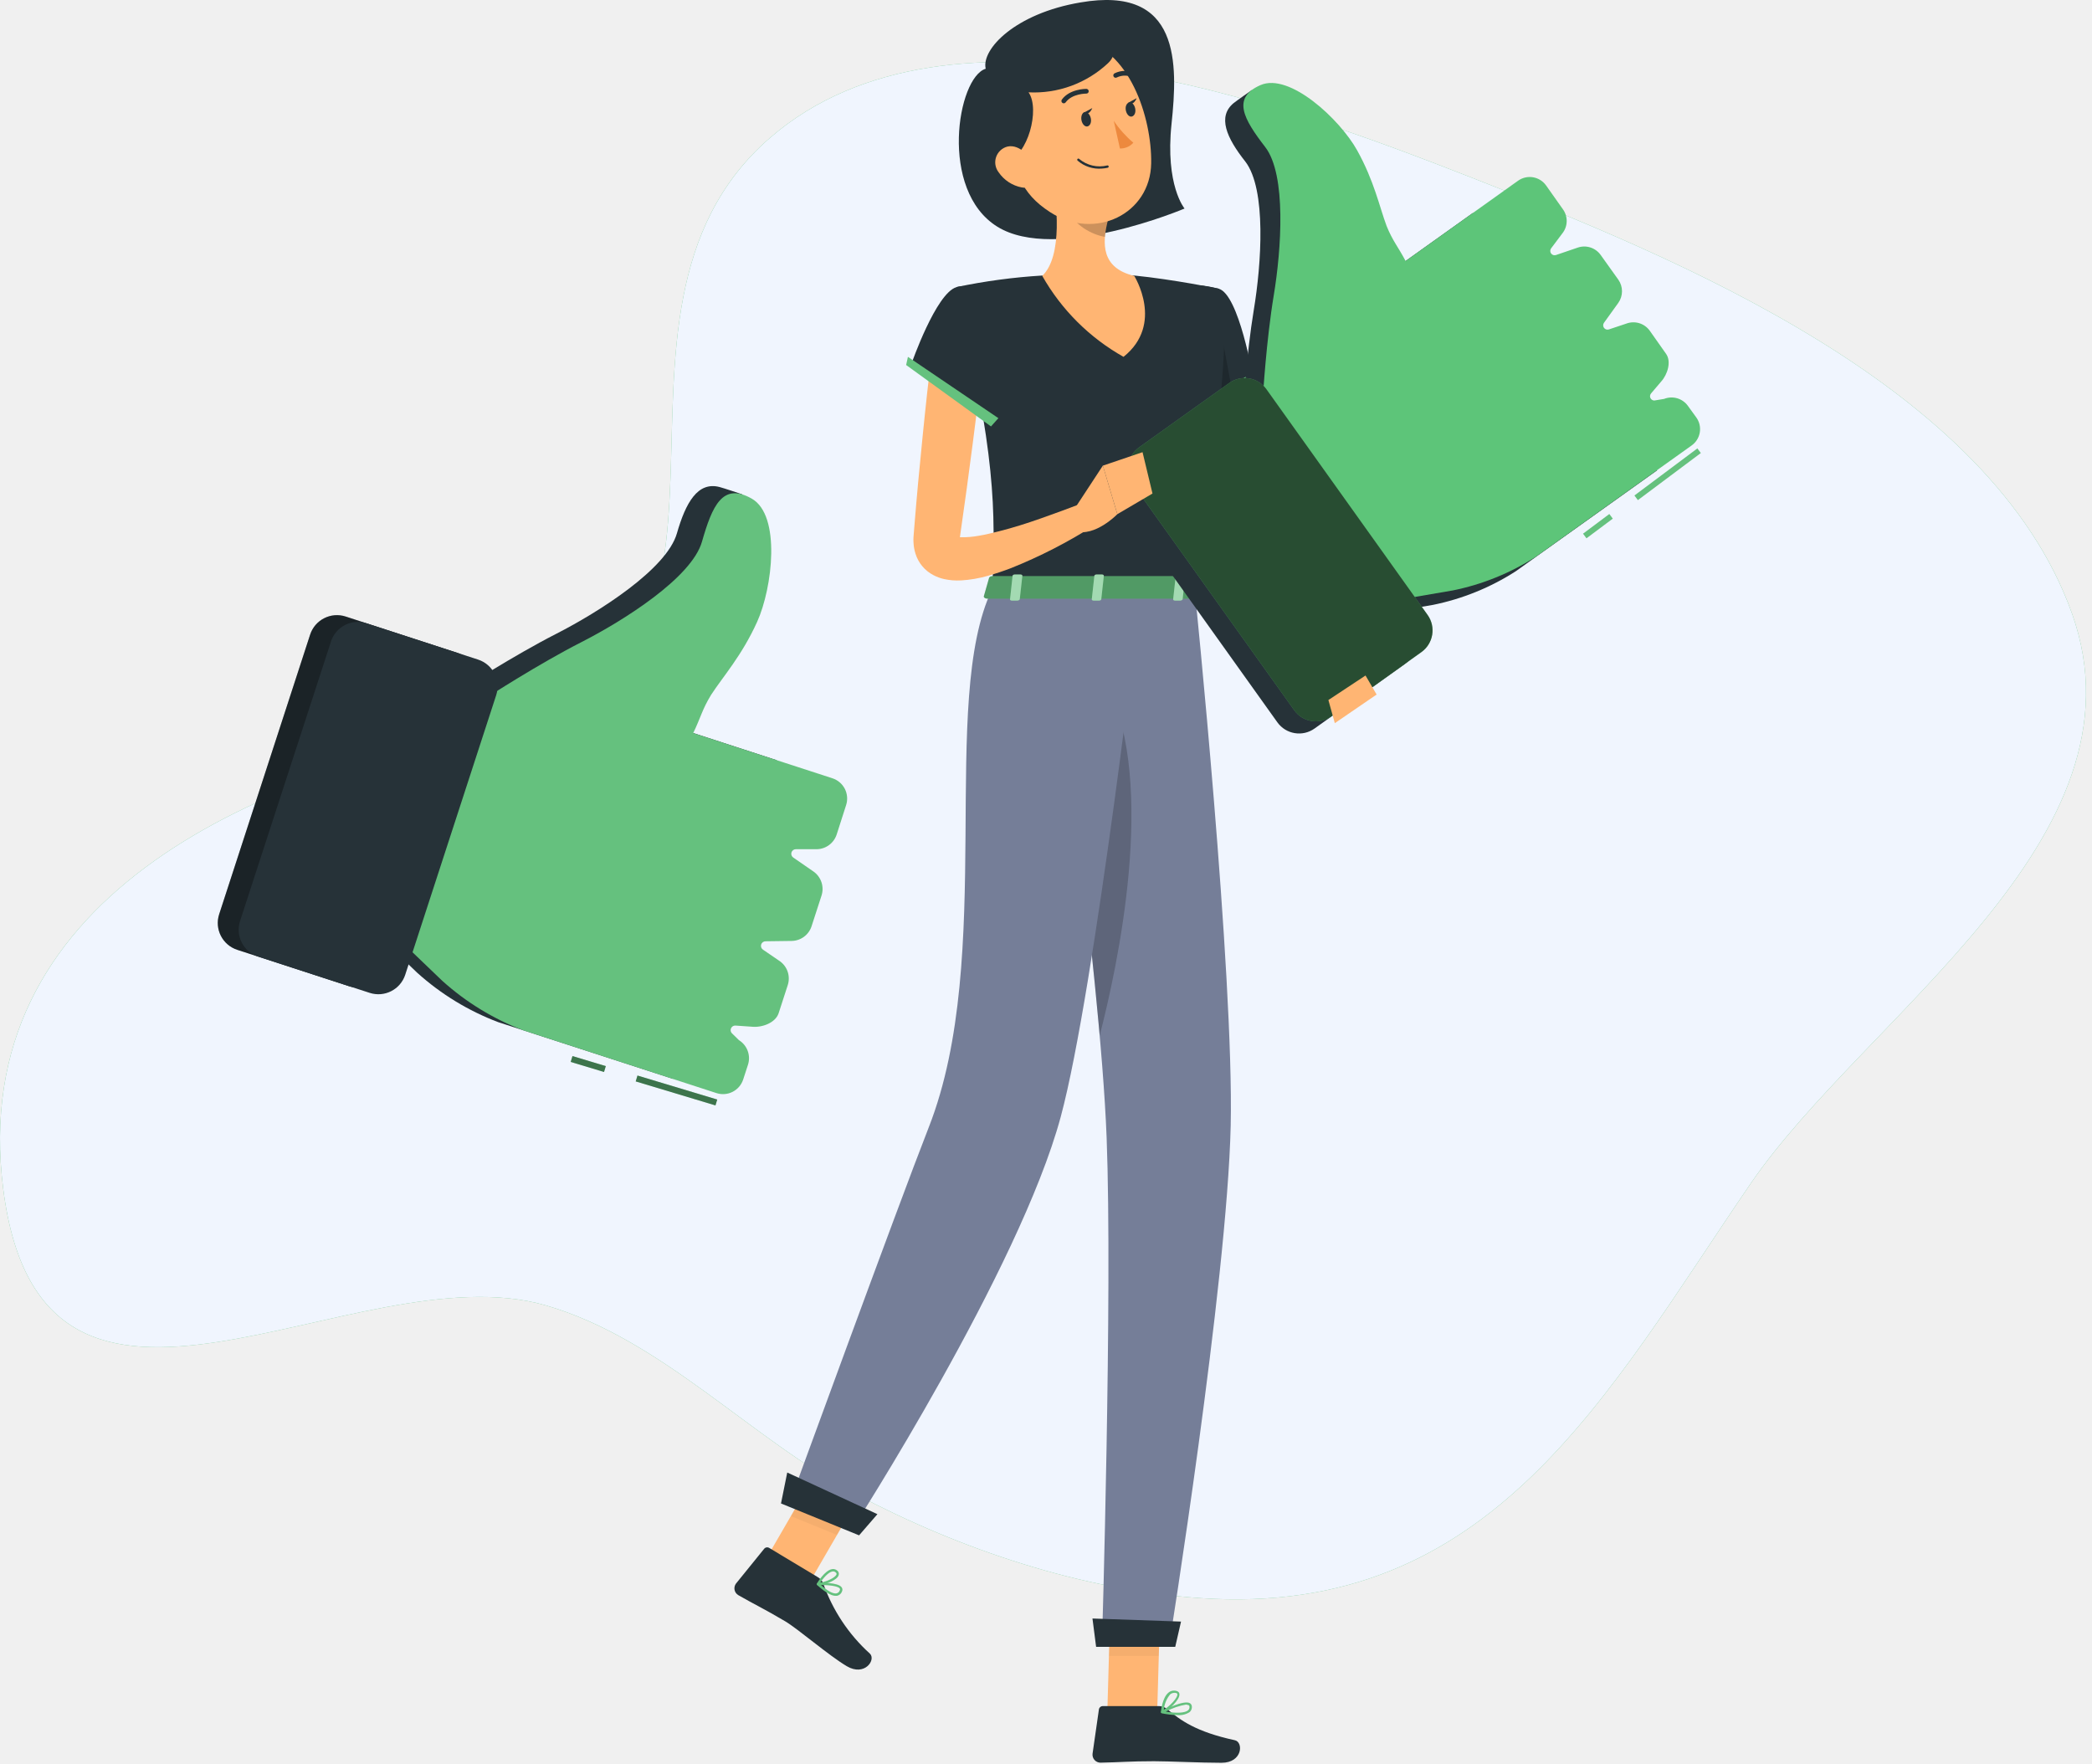
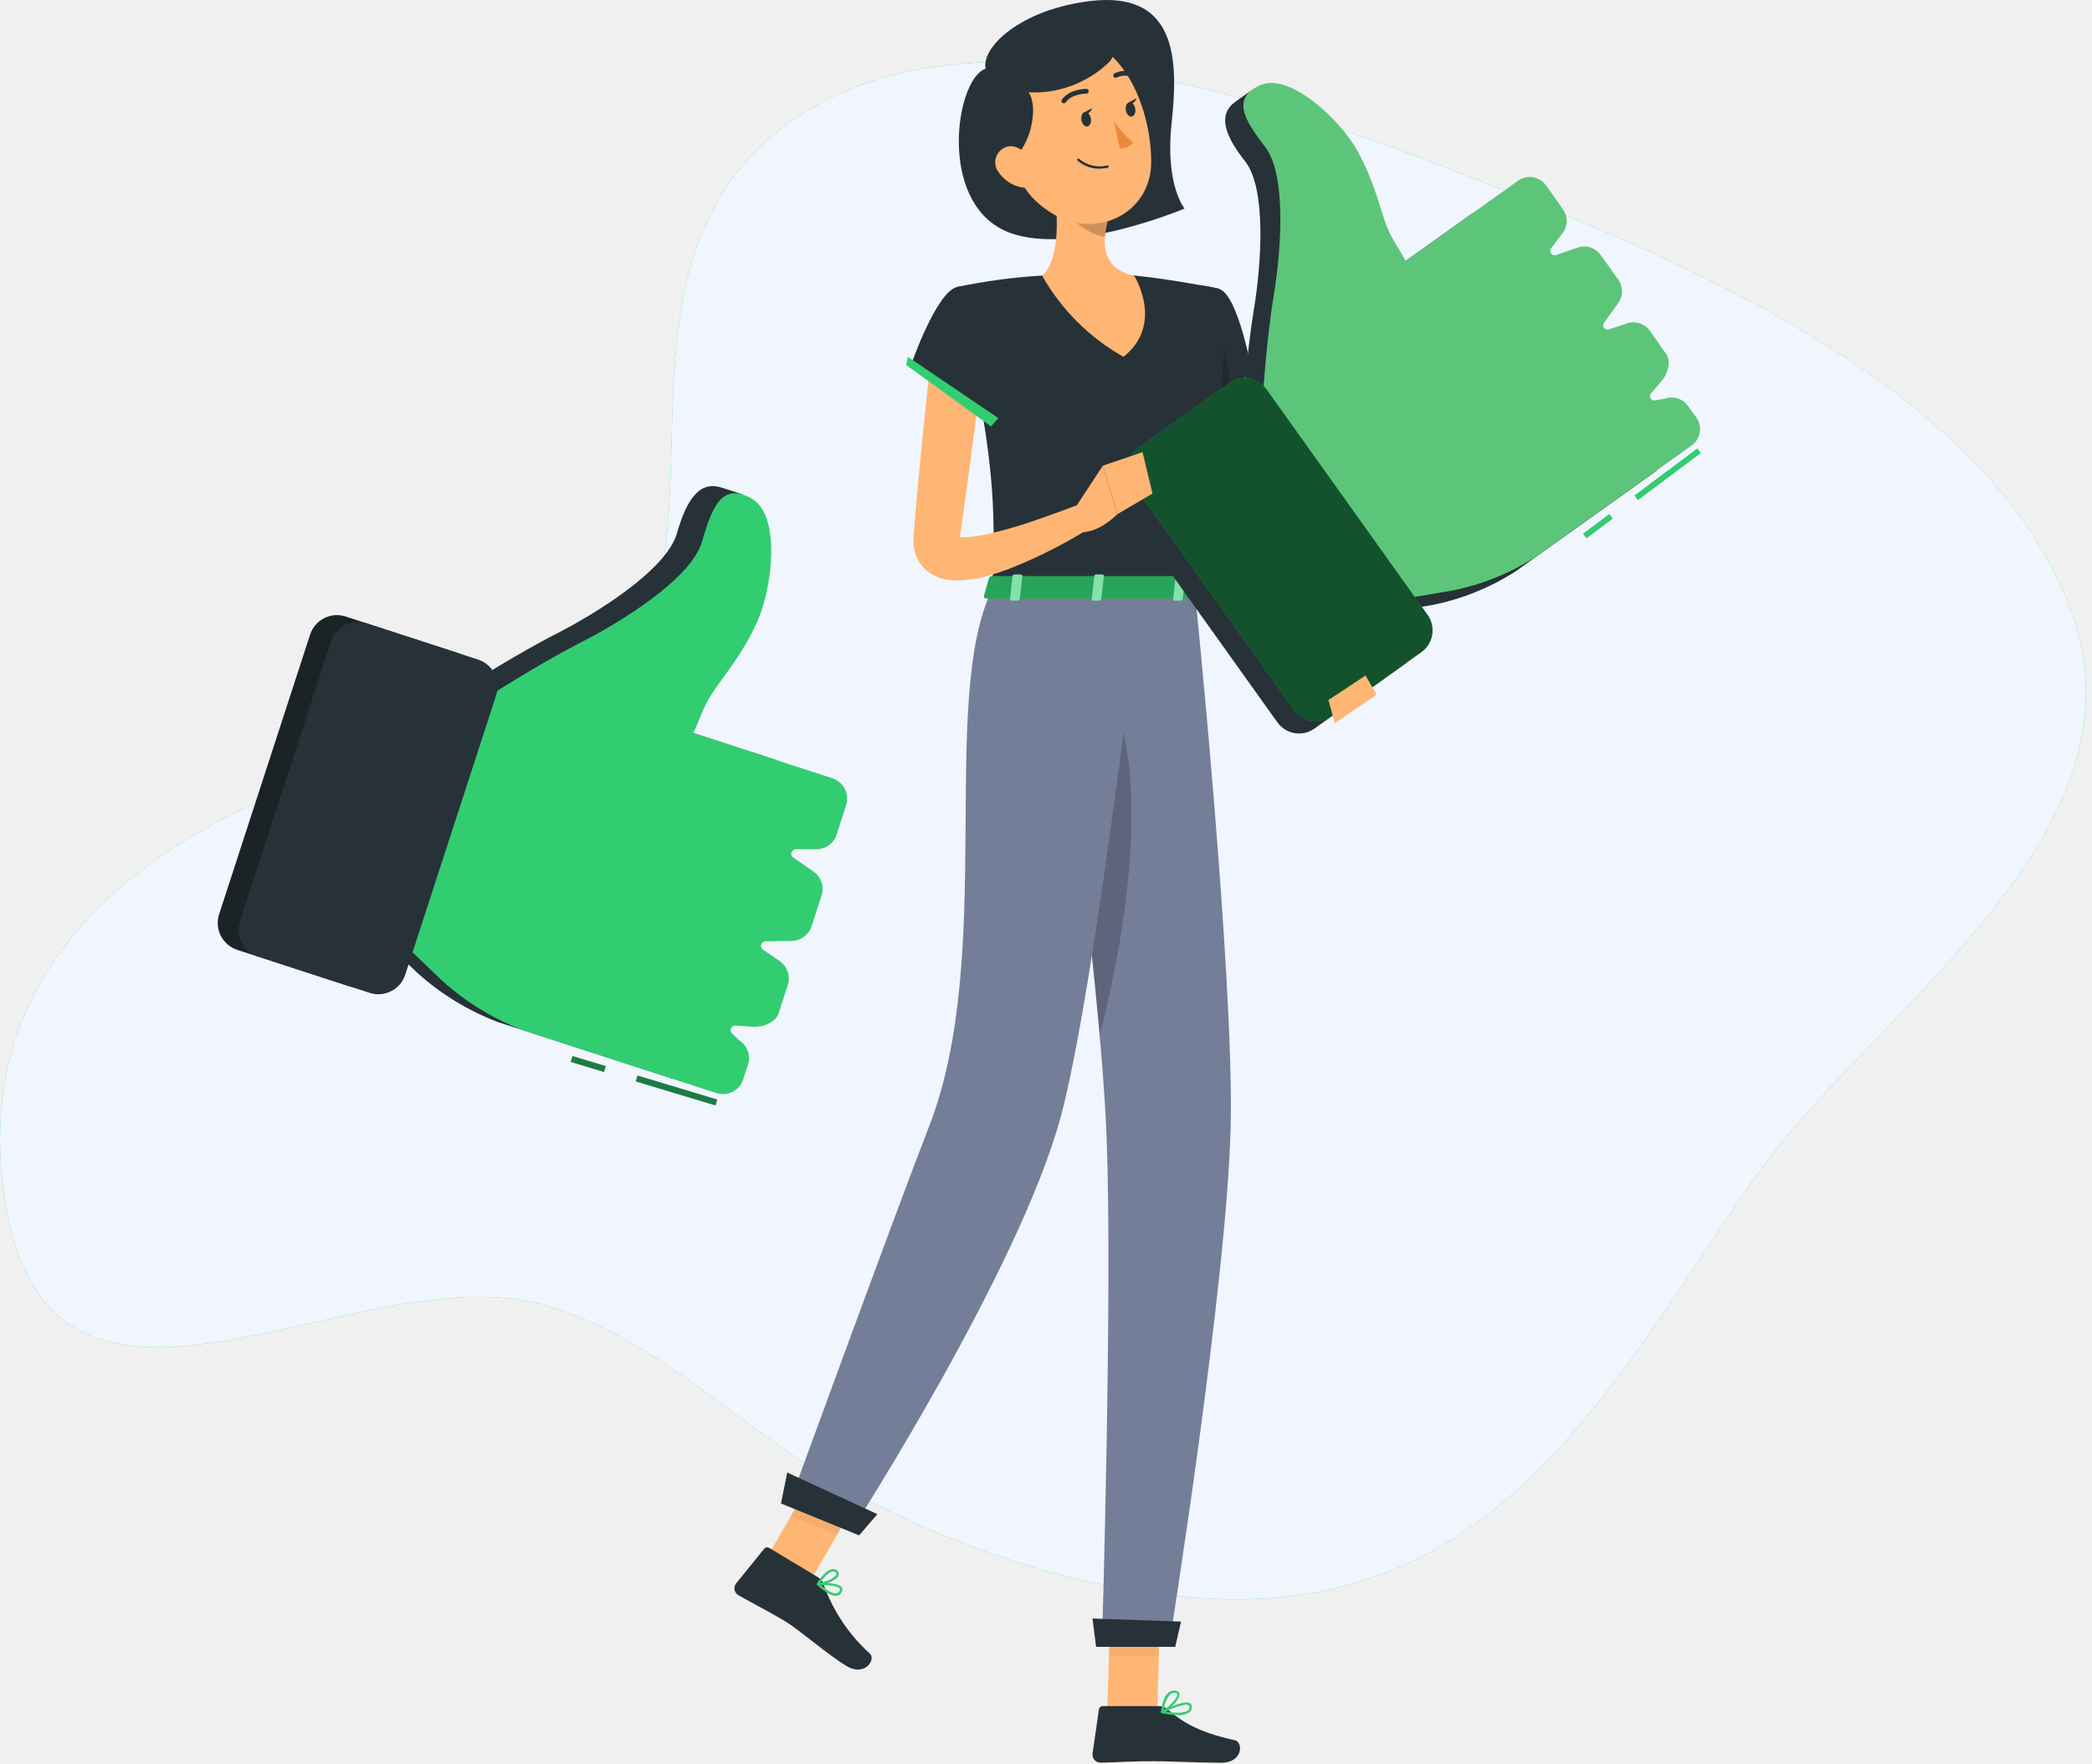
<svg xmlns="http://www.w3.org/2000/svg" width="338" height="285" viewBox="0 0 338 285" fill="none">
-   <path d="M88.136 210.892C106.856 216.282 121.306 232.462 138.306 241.432C155.306 250.402 174.706 256.892 193.956 258.202C241.066 261.422 259.656 225.102 282.866 191.202C301.326 164.202 347.756 135.532 334.776 99.142C321.636 62.292 270.966 41.712 237.776 28.702C207.116 16.702 153.626 -2.998 124.426 22.252C91.086 51.062 129.526 108.512 80.336 117.812C41.046 125.242 -5.474 145.232 0.526 192.142C6.886 241.872 57.236 201.982 88.136 210.892Z" fill="#65C17E" />
+   <path d="M88.136 210.892C106.856 216.282 121.306 232.462 138.306 241.432C155.306 250.402 174.706 256.892 193.956 258.202C241.066 261.422 259.656 225.102 282.866 191.202C301.326 164.202 347.756 135.532 334.776 99.142C321.636 62.292 270.966 41.712 237.776 28.702C207.116 16.702 153.626 -2.998 124.426 22.252C91.086 51.062 129.526 108.512 80.336 117.812C41.046 125.242 -5.474 145.232 0.526 192.142C6.886 241.872 57.236 201.982 88.136 210.892Z" fill="#32cd71" />
  <path d="M88.136 210.892C106.856 216.282 121.306 232.462 138.306 241.432C155.306 250.402 174.706 256.892 193.956 258.202C241.066 261.422 259.656 225.102 282.866 191.202C301.326 164.202 347.756 135.532 334.776 99.142C321.636 62.292 270.966 41.712 237.776 28.702C207.116 16.702 153.626 -2.998 124.426 22.252C91.086 51.062 129.526 108.512 80.336 117.812C41.046 125.242 -5.474 145.232 0.526 192.142C6.886 241.872 57.236 201.982 88.136 210.892Z" fill="#F0F5FE" />
  <path d="M50.106 102.539L35.411 147.711C34.632 150.107 35.942 152.68 38.337 153.459L56.351 159.319C58.746 160.098 61.319 158.788 62.099 156.393L76.793 111.221C77.573 108.825 76.263 106.252 73.867 105.473L55.853 99.613C53.458 98.834 50.885 100.144 50.106 102.539Z" fill="#263238" />
  <path opacity="0.3" d="M50.106 102.539L35.411 147.711C34.632 150.107 35.942 152.68 38.337 153.459L56.351 159.319C58.746 160.098 61.319 158.788 62.099 156.393L76.793 111.221C77.573 108.825 76.263 106.252 73.867 105.473L55.853 99.613C53.458 98.834 50.885 100.144 50.106 102.539Z" fill="black" />
  <path d="M125.49 122.82L107.949 117.11L108.622 117.325C109.836 114.82 109.388 113.287 110.846 110.914C112.715 108.026 115.789 104.624 118.275 99.129C120.144 95.017 119.901 79.859 119.901 79.859C119.901 79.859 116.845 78.831 116.275 78.691C112.734 77.756 110.79 81.205 109.369 86.167C107.715 91.933 96.828 98.849 89.837 102.419C82.847 105.989 74.726 111.259 74.679 111.297L61.895 151.875L67.408 157.164C71.236 160.614 75.673 163.32 80.492 165.145L108.734 174.304L125.49 122.82Z" fill="#263238" />
-   <path d="M136.703 130.081C136.843 129.652 136.897 129.199 136.862 128.748C136.827 128.298 136.704 127.859 136.499 127.456C136.294 127.053 136.012 126.695 135.669 126.401C135.325 126.108 134.927 125.885 134.498 125.745L112.003 118.437C113.218 115.932 113.443 114.624 114.9 112.25C116.77 109.362 119.844 105.961 122.33 100.466C124.816 94.97 126.199 83.27 121.47 80.569C116.741 77.868 115.069 81.747 113.415 87.522C111.76 93.298 100.882 100.204 93.883 103.774C86.883 107.344 78.781 112.624 78.734 112.624L65.949 153.183L71.463 158.472C75.292 161.923 79.728 164.632 84.547 166.463L115.742 176.602C116.171 176.744 116.624 176.799 117.075 176.764C117.526 176.73 117.965 176.607 118.368 176.402C118.771 176.197 119.13 175.914 119.423 175.57C119.717 175.226 119.939 174.827 120.078 174.397L120.844 172.042C121.085 171.31 121.072 170.518 120.807 169.794C120.543 169.07 120.042 168.456 119.386 168.051L118.34 167.023C118.213 166.928 118.12 166.795 118.075 166.643C118.03 166.491 118.036 166.328 118.09 166.18C118.145 166.031 118.246 165.903 118.378 165.816C118.51 165.729 118.667 165.687 118.826 165.696L121.508 165.883C123.115 166.042 125.246 165.276 125.788 163.743L127.274 159.164C127.51 158.44 127.5 157.659 127.245 156.942C126.989 156.225 126.503 155.613 125.863 155.202L123.265 153.426C123.136 153.337 123.038 153.209 122.987 153.061C122.935 152.913 122.932 152.752 122.978 152.603C123.024 152.453 123.116 152.321 123.242 152.227C123.367 152.133 123.519 152.082 123.676 152.08L127.9 152.024C128.618 152.014 129.315 151.78 129.893 151.355C130.471 150.929 130.902 150.333 131.124 149.65L132.731 144.697C132.961 143.993 132.957 143.234 132.721 142.533C132.486 141.831 132.031 141.223 131.423 140.8L128.162 138.548C128.032 138.458 127.934 138.33 127.883 138.181C127.832 138.032 127.83 137.871 127.876 137.72C127.923 137.57 128.017 137.439 128.144 137.345C128.271 137.252 128.425 137.202 128.582 137.202H131.76C132.51 137.233 133.251 137.018 133.868 136.59C134.486 136.161 134.946 135.543 135.18 134.829L136.703 130.081Z" fill="#65C17E" />
+   <path d="M136.703 130.081C136.843 129.652 136.897 129.199 136.862 128.748C136.827 128.298 136.704 127.859 136.499 127.456C136.294 127.053 136.012 126.695 135.669 126.401C135.325 126.108 134.927 125.885 134.498 125.745L112.003 118.437C113.218 115.932 113.443 114.624 114.9 112.25C116.77 109.362 119.844 105.961 122.33 100.466C124.816 94.97 126.199 83.27 121.47 80.569C116.741 77.868 115.069 81.747 113.415 87.522C111.76 93.298 100.882 100.204 93.883 103.774C86.883 107.344 78.781 112.624 78.734 112.624L65.949 153.183L71.463 158.472C75.292 161.923 79.728 164.632 84.547 166.463L115.742 176.602C116.171 176.744 116.624 176.799 117.075 176.764C117.526 176.73 117.965 176.607 118.368 176.402C118.771 176.197 119.13 175.914 119.423 175.57C119.717 175.226 119.939 174.827 120.078 174.397L120.844 172.042C121.085 171.31 121.072 170.518 120.807 169.794C120.543 169.07 120.042 168.456 119.386 168.051L118.34 167.023C118.213 166.928 118.12 166.795 118.075 166.643C118.03 166.491 118.036 166.328 118.09 166.18C118.145 166.031 118.246 165.903 118.378 165.816C118.51 165.729 118.667 165.687 118.826 165.696L121.508 165.883C123.115 166.042 125.246 165.276 125.788 163.743L127.274 159.164C127.51 158.44 127.5 157.659 127.245 156.942C126.989 156.225 126.503 155.613 125.863 155.202L123.265 153.426C123.136 153.337 123.038 153.209 122.987 153.061C122.935 152.913 122.932 152.752 122.978 152.603C123.024 152.453 123.116 152.321 123.242 152.227C123.367 152.133 123.519 152.082 123.676 152.08L127.9 152.024C128.618 152.014 129.315 151.78 129.893 151.355C130.471 150.929 130.902 150.333 131.124 149.65L132.731 144.697C132.961 143.993 132.957 143.234 132.721 142.533C132.486 141.831 132.031 141.223 131.423 140.8L128.162 138.548C128.032 138.458 127.934 138.33 127.883 138.181C127.832 138.032 127.83 137.871 127.876 137.72C127.923 137.57 128.017 137.439 128.144 137.345C128.271 137.252 128.425 137.202 128.582 137.202H131.76C132.51 137.233 133.251 137.018 133.868 136.59C134.486 136.161 134.946 135.543 135.18 134.829L136.703 130.081Z" fill="#32cd71" />
  <path d="M53.481 103.632L38.786 148.805C38.007 151.2 39.317 153.773 41.712 154.552L59.726 160.412C62.121 161.191 64.694 159.881 65.473 157.486L80.168 112.314C80.948 109.918 79.638 107.345 77.242 106.566L59.228 100.706C56.833 99.927 54.26 101.237 53.481 103.632Z" fill="#263238" />
-   <path d="M92.493 170.625L92.207 171.573L97.594 173.195L97.88 172.246L92.493 170.625Z" fill="#65C17E" />
+   <path d="M92.493 170.625L92.207 171.573L97.594 173.195L97.88 172.246L92.493 170.625Z" fill="#32cd71" />
  <path opacity="0.4" d="M92.493 170.625L92.207 171.573L97.594 173.195L97.88 172.246L92.493 170.625Z" fill="black" />
-   <path d="M102.996 173.77L102.711 174.719L115.597 178.597L115.883 177.648L102.996 173.77Z" fill="#65C17E" />
+   <path d="M102.996 173.77L102.711 174.719L115.597 178.597L115.883 177.648L102.996 173.77Z" fill="#32cd71" />
  <path opacity="0.4" d="M102.996 173.77L102.711 174.719L115.597 178.597L115.883 177.648L102.996 173.77Z" fill="black" />
  <path d="M159.256 11.105C154.676 12.516 151.658 30.73 161.125 36.618C170.592 42.505 191.385 33.693 191.385 33.693C191.385 33.693 188.236 29.955 189.282 20.02C190.31 10.292 190.731 -2.408 174.563 0.395C164.022 2.171 158.527 7.956 159.256 11.105Z" fill="#263238" />
  <path d="M199.481 55.935C199.696 58.215 199.967 60.71 200.313 63.093C200.659 65.477 201.014 67.906 201.49 70.28C202.375 74.993 203.625 79.63 205.228 84.149L205.855 85.793C205.967 86.092 206.042 86.242 206.135 86.466C206.228 86.691 206.35 86.896 206.462 87.12C206.982 88.077 207.566 88.998 208.21 89.877C209.625 91.794 211.141 93.635 212.752 95.391C214.368 97.204 216.06 98.989 217.807 100.737C219.555 102.484 221.331 104.251 223.097 105.961L220.592 109.185C216.275 106.372 212.168 103.248 208.303 99.84C206.313 98.096 204.44 96.222 202.696 94.232C201.758 93.161 200.902 92.021 200.135 90.821C199.939 90.485 199.743 90.176 199.556 89.821C199.369 89.466 199.154 89.074 199.042 88.793L198.219 86.924C197.163 84.488 196.252 81.992 195.491 79.448C194.687 76.943 194.089 74.401 193.519 71.859C192.949 69.317 192.481 66.766 192.117 64.206C191.752 61.645 191.435 59.112 191.285 56.383L199.481 55.935Z" fill="#FFB573" />
  <path d="M196.871 46.636C200.189 47.477 202.478 61.14 202.478 61.14L189.843 69.775C189.843 69.775 184.619 53.58 187.171 49.935C189.843 46.132 192.021 45.403 196.871 46.636Z" fill="#263238" />
  <path opacity="0.2" d="M196.571 49.683L199.122 63.458L193.973 66.944L196.571 49.683Z" fill="black" />
-   <path d="M189.115 71.177L203.385 60.953L203.096 59.636L188.152 69.682L189.115 71.177Z" fill="#65C17E" />
+   <path d="M189.115 71.177L203.385 60.953L203.096 59.636L188.152 69.682L189.115 71.177Z" fill="#32cd71" />
  <path d="M178.91 276.58H186.966L187.499 257.927H179.443L178.91 276.58Z" fill="#FFB573" />
  <path d="M123.203 252.842L130.661 255.88L140.109 239.591L132.651 236.544L123.203 252.842Z" fill="#FFB573" />
  <path d="M132.06 254.768L124.285 250.095C124.153 250.011 123.994 249.98 123.84 250.008C123.686 250.036 123.548 250.12 123.453 250.244L118.911 255.852C118.804 255.996 118.727 256.161 118.688 256.336C118.648 256.512 118.646 256.693 118.681 256.87C118.716 257.046 118.788 257.213 118.892 257.36C118.997 257.506 119.13 257.629 119.285 257.721C122.023 259.291 123.425 259.908 126.846 261.936C128.958 263.188 133.901 267.477 136.808 269.197C139.714 270.916 141.574 268.15 140.546 267.169C137.118 264.068 134.522 260.158 132.995 255.796C132.814 255.354 132.483 254.99 132.06 254.768Z" fill="#263238" />
  <path d="M187.239 275.645H178.192C178.036 275.642 177.883 275.696 177.764 275.798C177.645 275.899 177.568 276.041 177.547 276.197L176.519 283.355C176.5 283.536 176.518 283.719 176.574 283.892C176.63 284.065 176.722 284.224 176.844 284.359C176.966 284.494 177.114 284.602 177.281 284.675C177.447 284.749 177.627 284.786 177.809 284.785C180.958 284.729 182.482 284.551 186.463 284.551C188.911 284.551 193.939 284.804 197.36 284.804C200.78 284.804 200.92 281.458 199.509 281.159C193.201 279.795 190.715 277.925 188.584 276.14C188.209 275.82 187.732 275.644 187.239 275.645Z" fill="#263238" />
  <g opacity="0.2">
    <path opacity="0.2" d="M187.496 257.927L187.216 267.543H179.16L179.441 257.927H187.496Z" fill="black" />
    <path opacity="0.2" d="M132.648 236.553L140.105 239.6L135.227 247.992L127.77 244.946L132.648 236.553Z" fill="black" />
  </g>
  <path d="M196.869 46.636C196.869 46.636 200.701 47.982 193.019 95.232H160.31C160.861 81.915 160.88 73.738 154.516 46.384C159.093 45.423 163.734 44.798 168.403 44.515C173.35 44.164 178.315 44.164 183.262 44.515C189.626 45.15 196.869 46.636 196.869 46.636Z" fill="#263238" />
  <path d="M169.871 27.843C170.806 32.627 171.74 41.384 168.395 44.571C171.499 50.046 176.039 54.569 181.525 57.654C188.16 52.355 183.254 44.571 183.254 44.571C177.918 43.3 178.058 39.347 178.983 35.627L169.871 27.843Z" fill="#FFB573" />
  <path opacity="0.2" d="M173.584 31.02L178.986 35.627C178.757 36.491 178.604 37.373 178.528 38.263C176.49 37.973 173.285 36.235 172.855 34.02C172.649 32.973 173.416 31.515 173.584 31.02Z" fill="black" />
  <path d="M161.854 20.17C164.069 27.852 164.836 31.151 169.658 34.272C176.91 38.945 185.863 34.581 185.994 26.385C186.115 19.02 182.48 7.694 174.172 6.292C172.34 5.973 170.457 6.128 168.702 6.741C166.947 7.355 165.378 8.406 164.144 9.797C162.91 11.188 162.052 12.87 161.651 14.686C161.25 16.501 161.32 18.389 161.854 20.17Z" fill="#FFB573" />
  <path d="M166.181 14.918C168.106 17.665 165.984 25.198 162.826 25.908C160.293 26.431 158.919 22.254 158.471 20.572C158.36 20.145 158.338 19.7 158.405 19.264L159.237 13.824C159.353 13.055 159.741 12.352 160.33 11.843L166.265 6.722C166.718 6.33 167.271 6.071 167.863 5.974L176.274 4.582C176.886 4.479 177.515 4.553 178.087 4.797C178.59 5.009 179.033 5.345 179.373 5.773C179.713 6.201 179.94 6.708 180.033 7.247C180.126 7.786 180.082 8.339 179.905 8.857C179.729 9.374 179.425 9.839 179.021 10.208C177.307 11.816 175.287 13.061 173.081 13.87C170.874 14.68 168.528 15.036 166.181 14.918Z" fill="#263238" />
  <path d="M193.02 95.251C193.02 95.251 199.375 157.295 198.842 181.864C198.254 207.414 188.908 265.683 188.908 265.683H178.04C178.04 265.683 179.759 208.9 178.796 183.808C177.75 156.454 169.059 95.251 169.059 95.251H193.02Z" fill="#757E98" />
  <path d="M177.097 266.075H189.881L190.816 261.991L176.508 261.496L177.097 266.075Z" fill="#263238" />
  <path opacity="0.2" d="M178.907 110.689C186.944 126.848 180.515 156.342 177.674 167.304C176.216 150.828 173.767 130.689 171.852 115.904C173.066 107.531 175.197 103.279 178.907 110.689Z" fill="black" />
  <path d="M184.375 95.251C184.375 95.251 176.964 159.734 171.375 180.462C164.731 205.05 137.732 247.002 137.732 247.002L127.555 242.852C127.555 242.852 144.984 195.088 150.068 182.107C160.908 154.463 151.628 113.259 160.292 95.195L184.375 95.251Z" fill="#757E98" />
  <path d="M126.184 242.908L138.8 248.058L141.762 244.637L127.193 237.908L126.184 242.908Z" fill="#263238" />
  <path d="M174.741 19.479C174.881 20.105 175.33 20.544 175.741 20.413C176.152 20.282 176.376 19.731 176.236 19.095C176.096 18.46 175.648 18.021 175.236 18.114C174.825 18.208 174.601 18.843 174.741 19.479Z" fill="#263238" />
  <path d="M181.909 17.881C182.049 18.516 182.498 18.955 182.909 18.815C183.32 18.675 183.544 18.133 183.404 17.497C183.264 16.862 182.815 16.423 182.404 16.563C181.993 16.703 181.769 17.245 181.909 17.881Z" fill="#263238" />
  <path d="M182.227 16.637L183.647 15.862C183.647 15.862 183.133 17.226 182.227 16.637Z" fill="#263238" />
  <path d="M179.945 19.516C180.833 20.837 181.899 22.029 183.113 23.058C182.842 23.362 182.507 23.603 182.133 23.764C181.758 23.926 181.353 24.004 180.945 23.992L179.945 19.516Z" fill="#ED893E" />
  <path d="M178.041 27.235C178.356 27.217 178.668 27.173 178.976 27.104C179.025 27.091 179.068 27.06 179.096 27.017C179.123 26.973 179.134 26.921 179.125 26.871C179.12 26.847 179.109 26.824 179.095 26.804C179.081 26.784 179.063 26.767 179.042 26.754C179.021 26.741 178.998 26.732 178.974 26.728C178.95 26.724 178.925 26.725 178.901 26.73C178.114 26.924 177.293 26.93 176.503 26.746C175.714 26.562 174.98 26.195 174.359 25.674C174.342 25.656 174.322 25.642 174.3 25.632C174.277 25.622 174.253 25.617 174.228 25.617C174.203 25.617 174.179 25.622 174.157 25.632C174.134 25.642 174.114 25.656 174.097 25.674C174.062 25.711 174.043 25.759 174.043 25.81C174.043 25.86 174.062 25.909 174.097 25.945C174.634 26.415 175.26 26.771 175.938 26.992C176.615 27.214 177.331 27.297 178.041 27.235Z" fill="#263238" />
  <path d="M161.347 27.833C161.779 28.467 162.331 29.01 162.972 29.43C163.614 29.85 164.332 30.14 165.085 30.282C167.104 30.656 167.889 28.805 167.216 27.002C166.571 25.375 164.749 23.263 162.796 23.675C162.371 23.779 161.979 23.988 161.655 24.282C161.332 24.577 161.087 24.948 160.943 25.361C160.799 25.774 160.761 26.217 160.831 26.648C160.902 27.08 161.079 27.488 161.347 27.833Z" fill="#FFB573" />
  <path d="M171.751 16.675C171.829 16.699 171.911 16.698 171.988 16.673C172.065 16.648 172.133 16.599 172.181 16.535C173.218 15.105 175.489 15.123 175.508 15.123C175.558 15.125 175.608 15.116 175.655 15.098C175.702 15.08 175.745 15.053 175.782 15.018C175.818 14.983 175.847 14.942 175.868 14.896C175.888 14.85 175.899 14.8 175.901 14.75C175.901 14.649 175.862 14.552 175.792 14.479C175.723 14.405 175.628 14.362 175.527 14.357C175.415 14.357 172.826 14.357 171.564 16.086C171.534 16.126 171.512 16.172 171.5 16.221C171.487 16.27 171.485 16.321 171.493 16.37C171.501 16.42 171.519 16.468 171.545 16.51C171.572 16.553 171.607 16.59 171.648 16.619C171.677 16.646 171.713 16.666 171.751 16.675Z" fill="#263238" />
  <path d="M183.393 12.628C183.459 12.624 183.523 12.602 183.578 12.566C183.634 12.53 183.68 12.481 183.711 12.423C183.757 12.332 183.764 12.227 183.733 12.131C183.701 12.035 183.633 11.955 183.543 11.909C183.011 11.618 182.417 11.462 181.811 11.452C181.206 11.442 180.607 11.58 180.066 11.853C180.022 11.877 179.983 11.91 179.951 11.95C179.92 11.989 179.897 12.035 179.884 12.084C179.871 12.133 179.868 12.184 179.875 12.235C179.882 12.285 179.9 12.333 179.926 12.376C179.977 12.461 180.059 12.524 180.155 12.55C180.251 12.576 180.353 12.564 180.44 12.516C180.872 12.306 181.348 12.204 181.828 12.217C182.307 12.23 182.777 12.358 183.197 12.591C183.258 12.621 183.326 12.634 183.393 12.628Z" fill="#263238" />
-   <path d="M135.156 257.824H135.249C135.432 257.785 135.601 257.698 135.741 257.574C135.88 257.449 135.985 257.291 136.044 257.113C136.093 257.009 136.114 256.894 136.104 256.779C136.094 256.664 136.054 256.554 135.988 256.459C135.399 255.618 132.492 255.721 132.165 255.74C132.127 255.74 132.09 255.752 132.058 255.774C132.027 255.795 132.002 255.826 131.988 255.861C131.968 255.892 131.957 255.927 131.957 255.964C131.957 256 131.968 256.036 131.988 256.067C132.782 256.768 134.156 257.936 135.156 257.824ZM132.642 256.085C133.801 256.085 135.371 256.216 135.679 256.655C135.707 256.699 135.721 256.749 135.721 256.8C135.721 256.852 135.707 256.902 135.679 256.945C135.644 257.064 135.578 257.172 135.488 257.258C135.398 257.343 135.286 257.403 135.165 257.431C134.633 257.553 133.707 257.048 132.642 256.085Z" fill="#65C17E" />
-   <path d="M132.463 256.085C133.453 255.973 135.266 255.291 135.5 254.496C135.548 254.353 135.547 254.198 135.496 254.055C135.445 253.913 135.348 253.792 135.22 253.711C135.105 253.622 134.972 253.558 134.829 253.526C134.687 253.494 134.54 253.493 134.397 253.525C133.248 253.739 132.052 255.73 132.005 255.814C131.986 255.842 131.977 255.874 131.977 255.908C131.977 255.941 131.986 255.973 132.005 256.001C132.018 256.032 132.04 256.059 132.069 256.077C132.097 256.095 132.13 256.105 132.164 256.104L132.463 256.085ZM134.528 253.889C134.609 253.878 134.692 253.884 134.771 253.906C134.85 253.929 134.923 253.967 134.986 254.02C135.182 254.169 135.173 254.282 135.145 254.375C134.958 254.908 133.5 255.562 132.528 255.693C132.967 255.057 133.781 254.029 134.472 253.898L134.528 253.889Z" fill="#65C17E" />
-   <path d="M190.264 277.103C190.952 277.161 191.64 276.986 192.217 276.608C192.345 276.491 192.443 276.345 192.503 276.182C192.563 276.02 192.583 275.845 192.563 275.673C192.553 275.569 192.519 275.468 192.462 275.381C192.405 275.293 192.327 275.22 192.236 275.169C191.245 274.627 188.04 276.262 187.675 276.458C187.639 276.476 187.61 276.504 187.592 276.54C187.573 276.575 187.566 276.615 187.572 276.655C187.579 276.693 187.596 276.728 187.623 276.757C187.65 276.785 187.684 276.805 187.722 276.813C188.559 276.986 189.41 277.083 190.264 277.103ZM191.694 275.43C191.817 275.426 191.938 275.451 192.049 275.505C192.088 275.523 192.121 275.552 192.145 275.589C192.168 275.625 192.18 275.667 192.18 275.711C192.196 275.822 192.185 275.935 192.147 276.041C192.11 276.147 192.047 276.242 191.965 276.318C191.469 276.757 190.142 276.832 188.357 276.542C189.401 275.967 190.536 275.576 191.712 275.384L191.694 275.43Z" fill="#65C17E" />
-   <path d="M187.757 276.767C187.785 276.775 187.814 276.775 187.841 276.767C188.776 276.337 190.701 274.599 190.552 273.683C190.552 273.468 190.365 273.206 189.832 273.15C189.643 273.127 189.451 273.144 189.269 273.2C189.087 273.257 188.919 273.351 188.776 273.477C187.767 274.318 187.58 276.486 187.57 276.58C187.569 276.613 187.576 276.645 187.591 276.675C187.606 276.704 187.628 276.729 187.655 276.748C187.685 276.767 187.722 276.774 187.757 276.767ZM189.682 273.505H189.841C190.187 273.505 190.215 273.683 190.225 273.729C190.309 274.281 189.019 275.645 188.038 276.234C188.121 275.32 188.479 274.454 189.066 273.748C189.24 273.603 189.456 273.518 189.682 273.505Z" fill="#65C17E" />
+   <path d="M135.156 257.824H135.249C135.432 257.785 135.601 257.698 135.741 257.574C135.88 257.449 135.985 257.291 136.044 257.113C136.093 257.009 136.114 256.894 136.104 256.779C136.094 256.664 136.054 256.554 135.988 256.459C135.399 255.618 132.492 255.721 132.165 255.74C132.127 255.74 132.09 255.752 132.058 255.774C132.027 255.795 132.002 255.826 131.988 255.861C131.968 255.892 131.957 255.927 131.957 255.964C131.957 256 131.968 256.036 131.988 256.067C132.782 256.768 134.156 257.936 135.156 257.824ZM132.642 256.085C133.801 256.085 135.371 256.216 135.679 256.655C135.707 256.699 135.721 256.749 135.721 256.8C135.721 256.852 135.707 256.902 135.679 256.945C135.644 257.064 135.578 257.172 135.488 257.258C135.398 257.343 135.286 257.403 135.165 257.431C134.633 257.553 133.707 257.048 132.642 256.085Z" fill="#32cd71" />
+   <path d="M132.463 256.085C133.453 255.973 135.266 255.291 135.5 254.496C135.548 254.353 135.547 254.198 135.496 254.055C135.445 253.913 135.348 253.792 135.22 253.711C135.105 253.622 134.972 253.558 134.829 253.526C134.687 253.494 134.54 253.493 134.397 253.525C133.248 253.739 132.052 255.73 132.005 255.814C131.986 255.842 131.977 255.874 131.977 255.908C131.977 255.941 131.986 255.973 132.005 256.001C132.018 256.032 132.04 256.059 132.069 256.077C132.097 256.095 132.13 256.105 132.164 256.104L132.463 256.085ZM134.528 253.889C134.609 253.878 134.692 253.884 134.771 253.906C134.85 253.929 134.923 253.967 134.986 254.02C135.182 254.169 135.173 254.282 135.145 254.375C134.958 254.908 133.5 255.562 132.528 255.693C132.967 255.057 133.781 254.029 134.472 253.898L134.528 253.889Z" fill="#32cd71" />
+   <path d="M190.264 277.103C190.952 277.161 191.64 276.986 192.217 276.608C192.345 276.491 192.443 276.345 192.503 276.182C192.563 276.02 192.583 275.845 192.563 275.673C192.553 275.569 192.519 275.468 192.462 275.381C192.405 275.293 192.327 275.22 192.236 275.169C191.245 274.627 188.04 276.262 187.675 276.458C187.639 276.476 187.61 276.504 187.592 276.54C187.573 276.575 187.566 276.615 187.572 276.655C187.579 276.693 187.596 276.728 187.623 276.757C187.65 276.785 187.684 276.805 187.722 276.813C188.559 276.986 189.41 277.083 190.264 277.103ZM191.694 275.43C191.817 275.426 191.938 275.451 192.049 275.505C192.088 275.523 192.121 275.552 192.145 275.589C192.168 275.625 192.18 275.667 192.18 275.711C192.196 275.822 192.185 275.935 192.147 276.041C192.11 276.147 192.047 276.242 191.965 276.318C191.469 276.757 190.142 276.832 188.357 276.542C189.401 275.967 190.536 275.576 191.712 275.384L191.694 275.43Z" fill="#32cd71" />
+   <path d="M187.757 276.767C187.785 276.775 187.814 276.775 187.841 276.767C188.776 276.337 190.701 274.599 190.552 273.683C190.552 273.468 190.365 273.206 189.832 273.15C189.643 273.127 189.451 273.144 189.269 273.2C189.087 273.257 188.919 273.351 188.776 273.477C187.767 274.318 187.58 276.486 187.57 276.58C187.569 276.613 187.576 276.645 187.591 276.675C187.606 276.704 187.628 276.729 187.655 276.748C187.685 276.767 187.722 276.774 187.757 276.767ZM189.682 273.505H189.841C190.187 273.505 190.215 273.683 190.225 273.729C190.309 274.281 189.019 275.645 188.038 276.234C188.121 275.32 188.479 274.454 189.066 273.748C189.24 273.603 189.456 273.518 189.682 273.505Z" fill="#32cd71" />
  <path d="M175.059 18.236L176.479 17.46C176.479 17.46 175.965 18.824 175.059 18.236Z" fill="#263238" />
-   <path d="M159.816 93.326L158.975 96.26C158.863 96.485 159.134 96.718 159.507 96.718H193.151C193.45 96.718 193.693 96.569 193.712 96.391L194.001 93.457C194.001 93.261 193.768 93.083 193.45 93.083H160.349C160.246 93.075 160.144 93.094 160.051 93.136C159.958 93.179 159.877 93.244 159.816 93.326Z" fill="#65C17E" />
+   <path d="M159.816 93.326L158.975 96.26C158.863 96.485 159.134 96.718 159.507 96.718H193.151C193.45 96.718 193.693 96.569 193.712 96.391L194.001 93.457C194.001 93.261 193.768 93.083 193.45 93.083H160.349C160.246 93.075 160.144 93.094 160.051 93.136C159.958 93.179 159.877 93.244 159.816 93.326Z" fill="#32cd71" />
  <path opacity="0.2" d="M159.816 93.326L158.975 96.26C158.863 96.485 159.134 96.718 159.507 96.718H193.151C193.45 96.718 193.693 96.569 193.712 96.391L194.001 93.457C194.001 93.261 193.768 93.083 193.45 93.083H160.349C160.246 93.075 160.144 93.094 160.051 93.136C159.958 93.179 159.877 93.244 159.816 93.326Z" fill="black" />
-   <path d="M164.376 97.036H163.488C163.311 97.036 163.17 96.942 163.189 96.83L163.6 93.027C163.6 92.915 163.769 92.821 163.946 92.821H164.881C165.058 92.821 165.189 92.915 165.18 93.027L164.759 96.83C164.703 96.942 164.544 97.036 164.376 97.036Z" fill="#65C17E" />
+   <path d="M164.376 97.036H163.488C163.311 97.036 163.17 96.942 163.189 96.83L163.6 93.027C163.6 92.915 163.769 92.821 163.946 92.821H164.881C165.058 92.821 165.189 92.915 165.18 93.027L164.759 96.83C164.703 96.942 164.544 97.036 164.376 97.036Z" fill="#32cd71" />
  <path opacity="0.4" d="M164.376 97.036H163.488C163.311 97.036 163.17 96.942 163.189 96.83L163.6 93.027C163.6 92.915 163.769 92.821 163.946 92.821H164.881C165.058 92.821 165.189 92.915 165.18 93.027L164.759 96.83C164.703 96.942 164.544 97.036 164.376 97.036Z" fill="white" />
-   <path d="M190.684 97.036H189.842C189.665 97.036 189.534 96.942 189.543 96.83L189.964 93.027C189.964 92.915 190.132 92.821 190.31 92.821H191.188C191.366 92.821 191.506 92.915 191.487 93.027L191.076 96.83C191.02 96.942 190.861 97.036 190.684 97.036Z" fill="#65C17E" />
+   <path d="M190.684 97.036H189.842C189.665 97.036 189.534 96.942 189.543 96.83L189.964 93.027C189.964 92.915 190.132 92.821 190.31 92.821H191.188C191.366 92.821 191.506 92.915 191.487 93.027L191.076 96.83C191.02 96.942 190.861 97.036 190.684 97.036Z" fill="#32cd71" />
  <path opacity="0.4" d="M190.684 97.036H189.842C189.665 97.036 189.534 96.942 189.543 96.83L189.964 93.027C189.964 92.915 190.132 92.821 190.31 92.821H191.188C191.366 92.821 191.506 92.915 191.487 93.027L191.076 96.83C191.02 96.942 190.861 97.036 190.684 97.036Z" fill="white" />
-   <path d="M177.582 97.036H176.694C176.516 97.036 176.386 96.942 176.395 96.83L176.816 93.027C176.816 92.915 176.984 92.821 177.161 92.821H178.049C178.217 92.821 178.358 92.915 178.348 93.027L177.928 96.83C177.918 96.942 177.759 97.036 177.582 97.036Z" fill="#65C17E" />
+   <path d="M177.582 97.036H176.694C176.516 97.036 176.386 96.942 176.395 96.83L176.816 93.027C176.816 92.915 176.984 92.821 177.161 92.821H178.049C178.217 92.821 178.358 92.915 178.348 93.027L177.928 96.83C177.918 96.942 177.759 97.036 177.582 97.036Z" fill="#32cd71" />
  <path opacity="0.4" d="M177.582 97.036H176.694C176.516 97.036 176.386 96.942 176.395 96.83L176.816 93.027C176.816 92.915 176.984 92.821 177.161 92.821H178.049C178.217 92.821 178.358 92.915 178.348 93.027L177.928 96.83C177.918 96.942 177.759 97.036 177.582 97.036Z" fill="white" />
  <path d="M195.884 63.84L181.342 74.224C179.406 75.606 178.957 78.297 180.34 80.233L206.381 116.701C207.763 118.638 210.454 119.086 212.39 117.704L226.932 107.32C228.868 105.937 229.317 103.246 227.934 101.31L201.893 64.842C200.511 62.906 197.82 62.457 195.884 63.84Z" fill="#263238" />
  <path d="M237.989 34.394L223.821 44.505L224.363 44.113C223.139 41.786 221.728 41.309 220.747 38.833C219.607 35.786 218.737 31.562 215.962 26.59C213.887 22.852 202.252 14.553 202.252 14.553C202.252 14.553 199.757 16.301 199.327 16.647C196.664 18.834 198.159 22.254 201.196 26.095C204.654 30.581 203.794 42.721 202.579 50.029C201.364 57.337 200.822 66.458 200.822 66.504L224.419 98.942L231.522 97.728C236.278 96.764 240.813 94.922 244.895 92.298L267.735 75.99L237.989 34.394Z" fill="#263238" />
  <path d="M249.791 29.954C249.543 29.607 249.228 29.312 248.866 29.087C248.504 28.861 248.101 28.709 247.68 28.64C247.259 28.57 246.828 28.585 246.412 28.682C245.997 28.779 245.605 28.958 245.258 29.207L227.1 42.169C225.876 39.842 225.007 38.935 224.025 36.496C222.885 33.45 222.025 29.226 219.25 24.254C216.474 19.282 208.353 11.694 203.652 13.75C198.952 15.806 200.961 19.273 204.419 23.759C207.877 28.244 207.017 40.384 205.802 47.692C204.587 55 204.045 64.112 204.045 64.168L227.651 96.606L234.745 95.391C239.503 94.426 244.041 92.585 248.127 89.961L273.313 71.972C273.661 71.725 273.956 71.412 274.183 71.051C274.409 70.69 274.562 70.288 274.632 69.867C274.703 69.447 274.689 69.017 274.593 68.602C274.496 68.186 274.319 67.795 274.07 67.448L272.715 65.579C272.292 64.987 271.683 64.554 270.985 64.349C270.287 64.144 269.54 64.179 268.865 64.448L267.5 64.673C267.356 64.721 267.2 64.72 267.057 64.67C266.913 64.621 266.79 64.525 266.706 64.399C266.622 64.272 266.582 64.122 266.592 63.97C266.602 63.819 266.662 63.675 266.762 63.561L268.407 61.626C269.425 60.495 270.07 58.411 269.182 57.168L266.547 53.43C266.128 52.847 265.527 52.419 264.839 52.212C264.151 52.006 263.414 52.033 262.743 52.29L259.94 53.225C259.8 53.27 259.65 53.271 259.51 53.227C259.37 53.182 259.247 53.095 259.16 52.977C259.072 52.86 259.023 52.718 259.021 52.571C259.018 52.424 259.062 52.28 259.145 52.159L261.472 48.926C261.857 48.378 262.063 47.726 262.063 47.057C262.063 46.388 261.857 45.735 261.472 45.188L258.613 41.188C258.206 40.62 257.628 40.198 256.963 39.984C256.298 39.77 255.583 39.776 254.921 40.001L251.389 41.206C251.248 41.252 251.098 41.251 250.957 41.206C250.817 41.16 250.695 41.072 250.608 40.953C250.521 40.834 250.474 40.69 250.473 40.543C250.472 40.395 250.518 40.252 250.604 40.132L252.407 37.73C252.853 37.18 253.106 36.499 253.126 35.791C253.147 35.083 252.933 34.389 252.52 33.814L249.791 29.954Z" fill="#5DC579" />
-   <path d="M198.602 61.879L184.061 72.263C182.124 73.646 181.676 76.337 183.058 78.273L209.099 114.741C210.482 116.677 213.173 117.126 215.109 115.743L229.651 105.359C231.587 103.977 232.036 101.286 230.653 99.35L204.612 62.882C203.229 60.945 200.539 60.497 198.602 61.879Z" fill="#65C17E" />
+   <path d="M198.602 61.879L184.061 72.263C182.124 73.646 181.676 76.337 183.058 78.273L209.099 114.741C210.482 116.677 213.173 117.126 215.109 115.743L229.651 105.359C231.587 103.977 232.036 101.286 230.653 99.35L204.612 62.882C203.229 60.945 200.539 60.497 198.602 61.879Z" fill="#32cd71" />
  <path opacity="0.6" d="M198.602 61.879L184.061 72.263C182.124 73.646 181.676 76.337 183.058 78.273L209.099 114.741C210.482 116.677 213.173 117.126 215.109 115.743L229.651 105.359C231.587 103.977 232.036 101.286 230.653 99.35L204.612 62.882C203.229 60.945 200.539 60.497 198.602 61.879Z" fill="black" />
-   <path d="M260.016 83.045L255.766 86.225L256.325 86.973L260.576 83.794L260.016 83.045Z" fill="#65C17E" />
-   <path d="M274.241 72.448L264.07 80.054L264.63 80.802L274.801 73.196L274.241 72.448Z" fill="#65C17E" />
+   <path d="M260.016 83.045L255.766 86.225L256.325 86.973L260.576 83.794L260.016 83.045Z" fill="#32cd71" />
+   <path d="M274.241 72.448L264.07 80.054L264.63 80.802L274.801 73.196L274.241 72.448Z" fill="#32cd71" />
  <path d="M220.625 109.138L214.625 113.101L215.662 116.839L222.419 112.213L220.625 109.138Z" fill="#FFB573" />
  <path d="M173.414 82.504L178.19 75.224L180.526 83.074C180.526 83.074 176.9 86.812 173.685 85.822L173.414 82.504Z" fill="#FFB573" />
  <path d="M158.872 57.038C158.386 61.888 157.798 66.738 157.171 71.579C156.545 76.42 155.891 81.261 155.19 86.092L155.059 87.027L155.013 87.335C155.007 87.366 155.007 87.398 155.013 87.429C155.013 87.475 155.013 87.429 154.947 87.326C154.888 87.168 154.796 87.024 154.676 86.905C154.587 86.79 154.467 86.703 154.33 86.653C154.274 86.653 154.246 86.653 154.33 86.653C154.609 86.752 154.903 86.803 155.2 86.803C156.183 86.819 157.166 86.738 158.134 86.56C159.199 86.382 160.311 86.12 161.424 85.831C163.657 85.27 165.919 84.55 168.171 83.756C170.423 82.962 172.694 82.13 174.909 81.279L176.778 84.896C172.522 87.607 168.023 89.916 163.339 91.793C162.134 92.251 160.9 92.671 159.601 93.036C158.199 93.438 156.758 93.686 155.302 93.774C154.362 93.828 153.419 93.753 152.499 93.55C151.906 93.413 151.335 93.2 150.798 92.915C150.115 92.559 149.509 92.072 149.015 91.482C148.521 90.892 148.149 90.21 147.919 89.475C147.723 88.871 147.613 88.242 147.592 87.606C147.573 87.332 147.573 87.058 147.592 86.784L147.639 86.177L147.714 85.242C148.106 80.376 148.552 75.516 149.05 70.663C149.536 65.803 150.05 60.953 150.676 56.112L158.872 57.038Z" fill="#FFB573" />
  <path d="M154.508 46.403C151.227 47.403 147.293 58.682 147.293 58.682L160.003 67.776C160.003 67.776 164.675 58.355 163.264 54.122C161.806 49.702 158.246 45.263 154.508 46.403Z" fill="#263238" />
-   <path d="M160.112 68.897L146.402 58.972L146.692 57.654L161.308 67.561L160.112 68.897Z" fill="#65C17E" />
+   <path d="M160.112 68.897L146.402 58.972L146.692 57.654L161.308 67.561L160.112 68.897Z" fill="#32cd71" />
  <path d="M184.598 73.056L186.206 79.738L180.524 83.074L178.188 75.233L184.598 73.056Z" fill="#FFB573" />
</svg>
